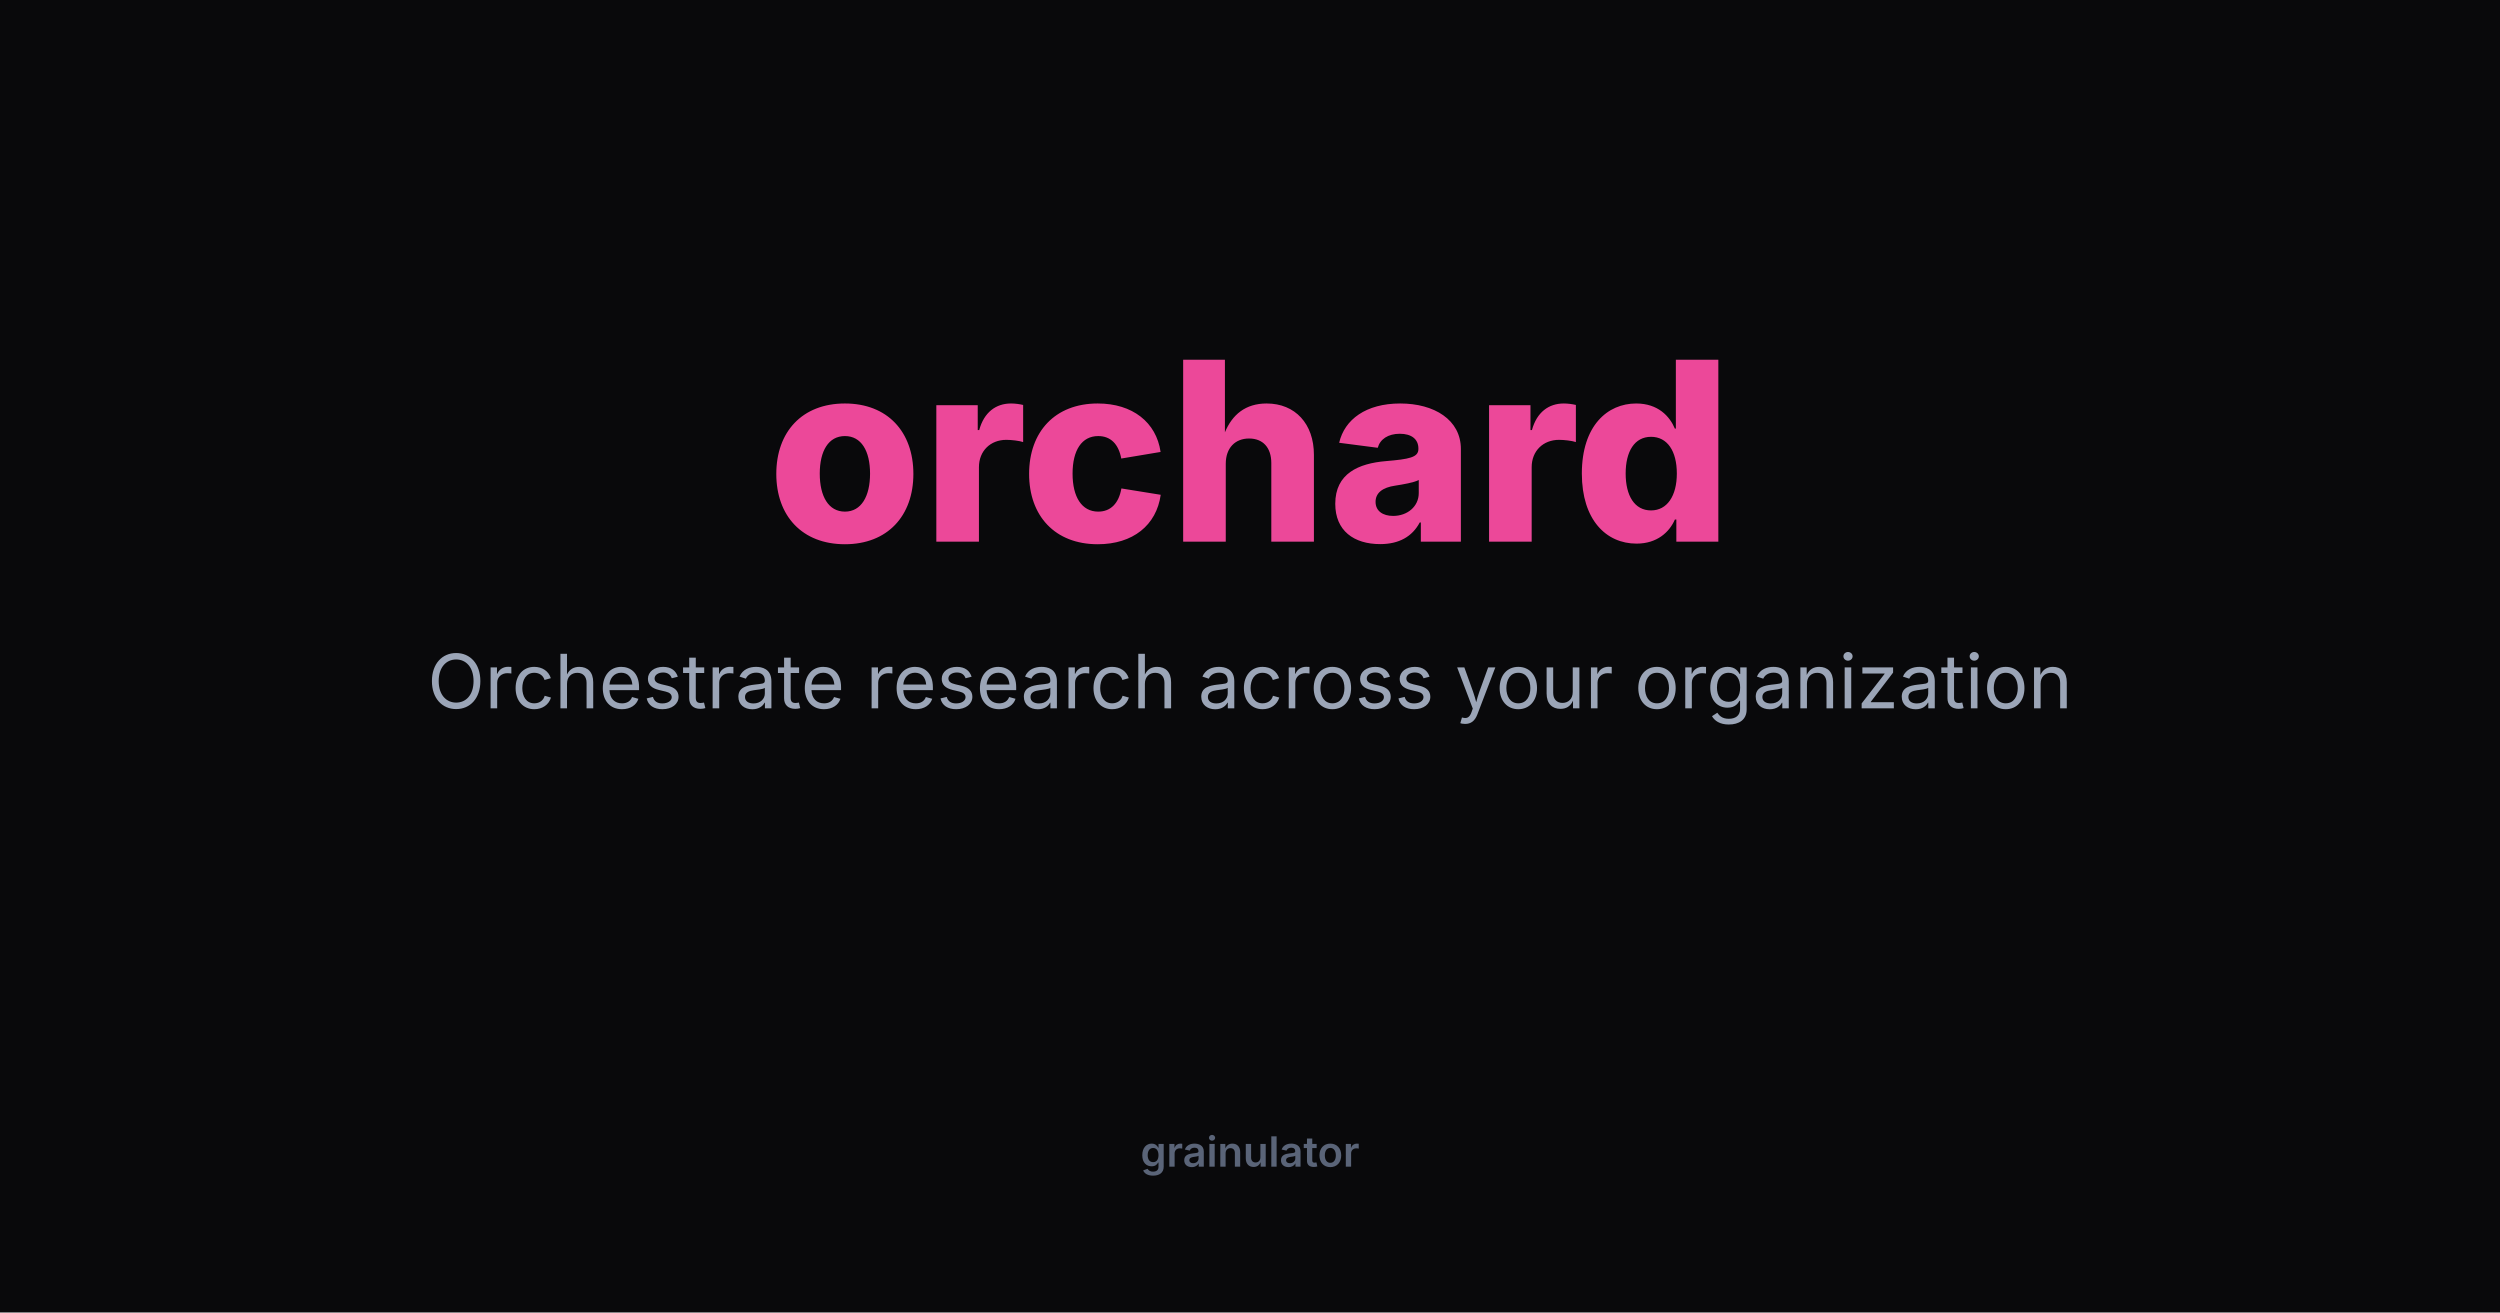
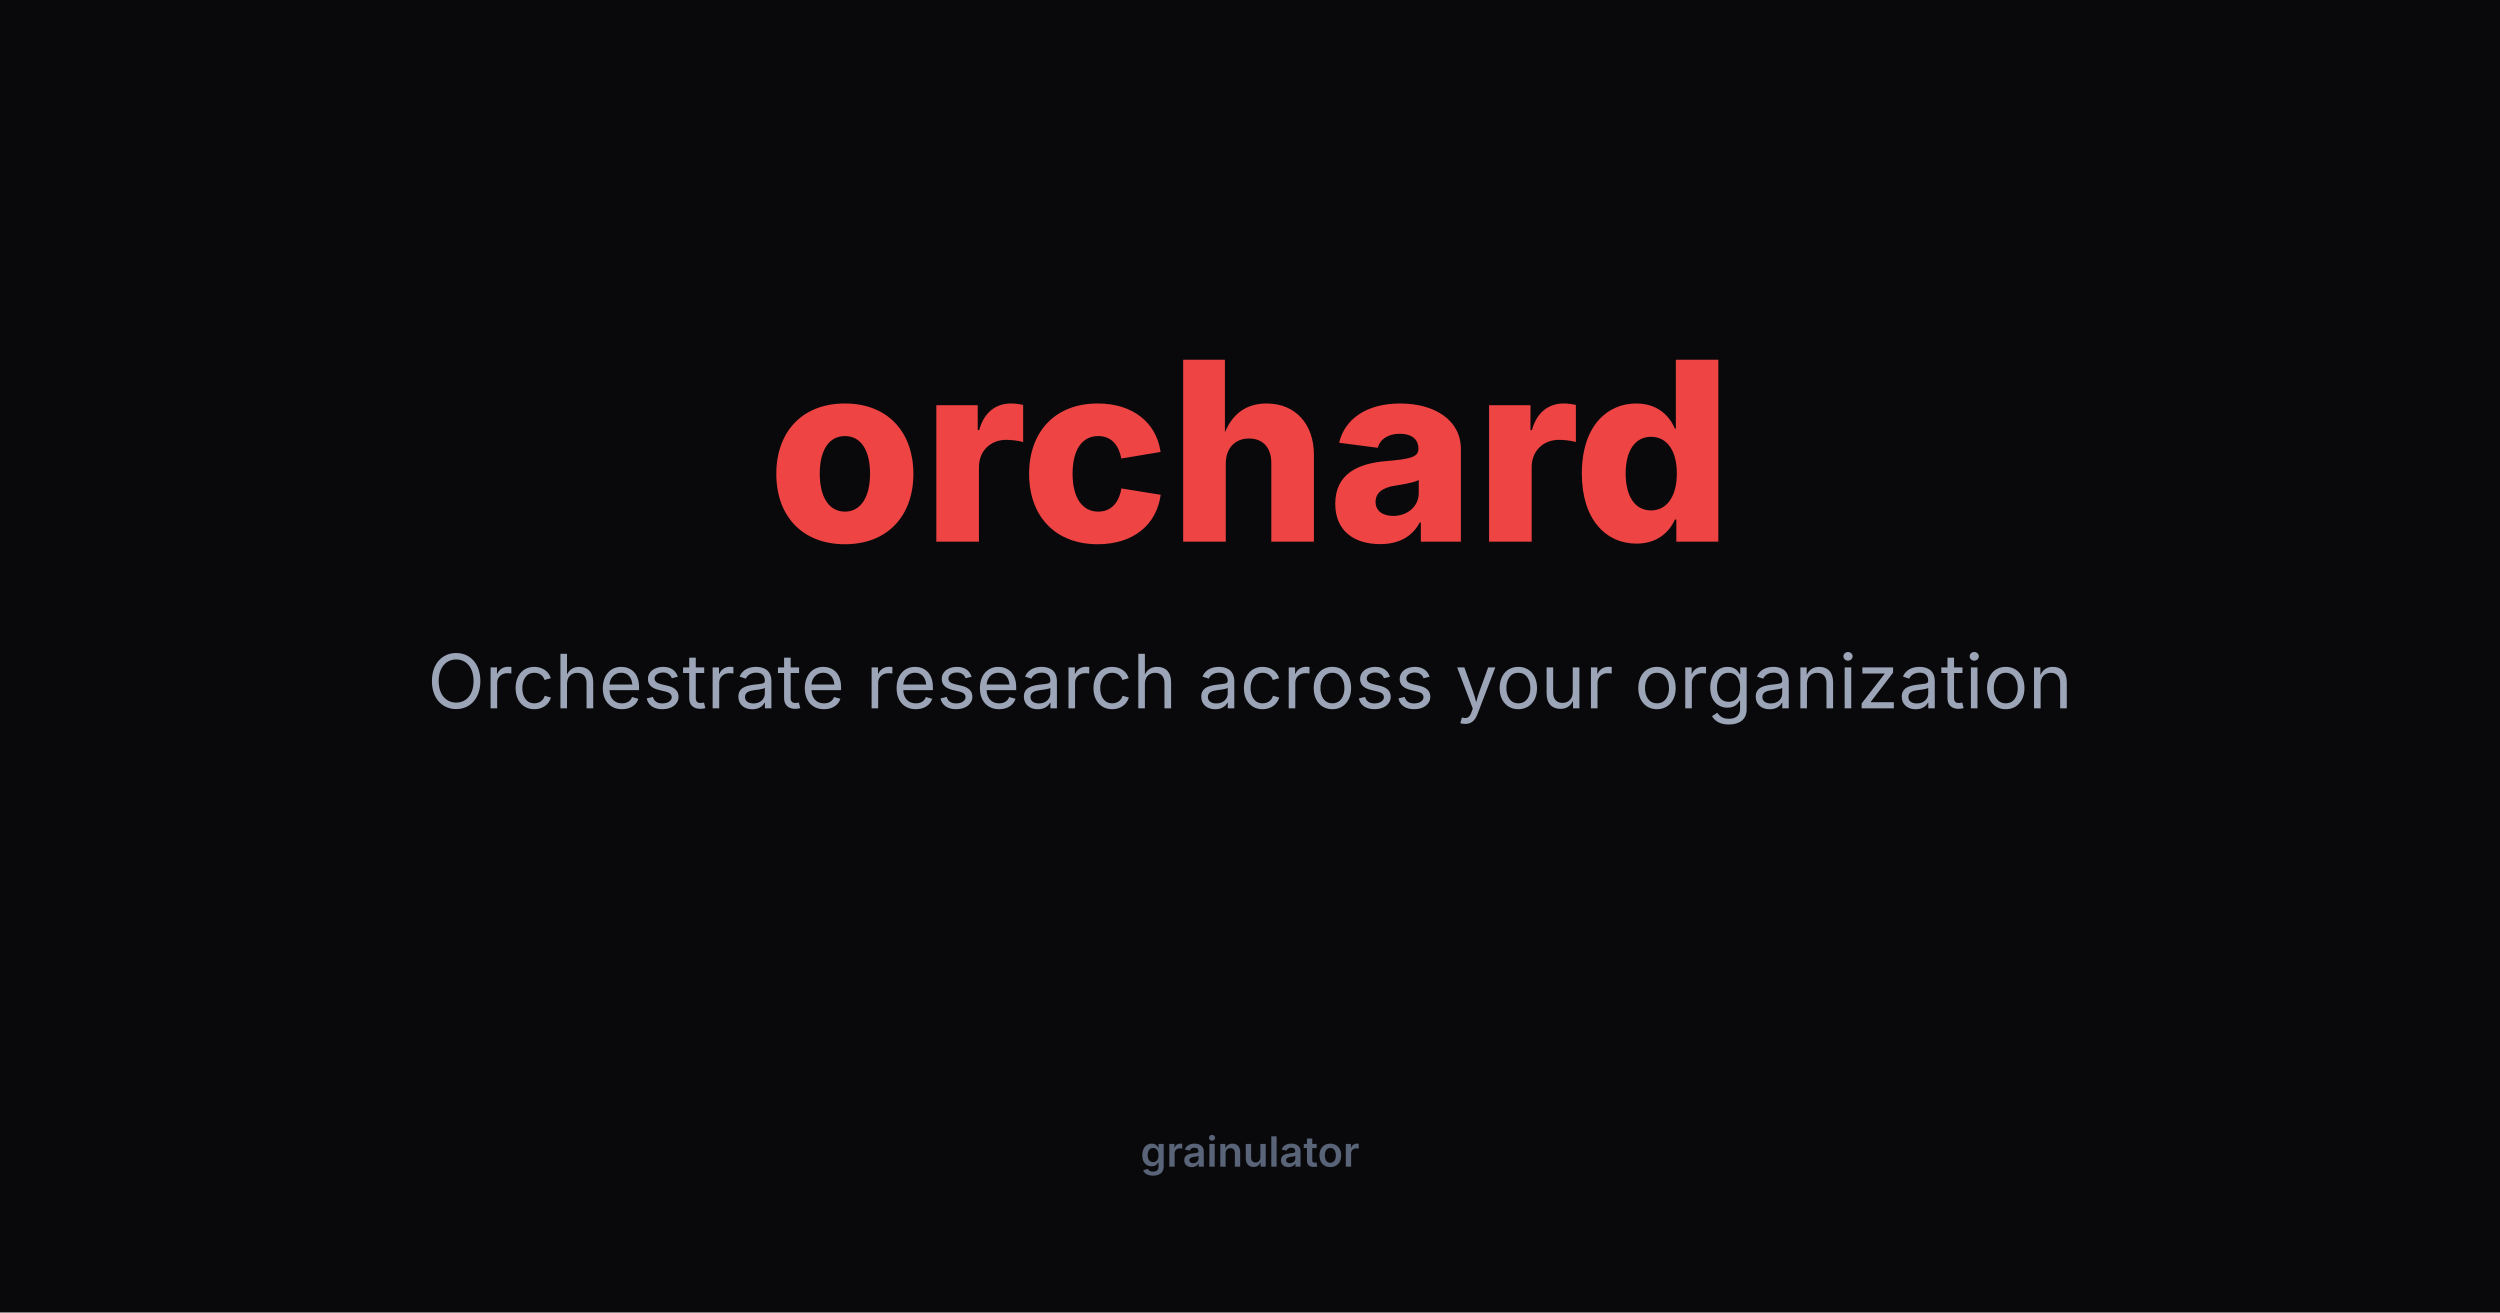
<svg xmlns="http://www.w3.org/2000/svg" width="1200" height="630">
  <rect width="1200" height="630" fill="#09090b" />
-   <text x="600" y="260" text-anchor="middle" font-family="-apple-system,BlinkMacSystemFont,'Segoe UI',system-ui,sans-serif" font-weight="800" font-size="120" fill="#ec4899">orchard</text>
+   <text x="600" y="260" text-anchor="middle" font-family="-apple-system,BlinkMacSystemFont,'Segoe UI',system-ui,sans-serif" font-weight="800" font-size="120" fill="#ef4444">orchard</text>
  <text x="600" y="340" text-anchor="middle" font-family="-apple-system,BlinkMacSystemFont,'Segoe UI',system-ui,sans-serif" font-weight="400" font-size="36" fill="#9ba5b7">Orchestrate research across your organization</text>
  <text x="600" y="560" text-anchor="middle" font-family="-apple-system,BlinkMacSystemFont,'Segoe UI',system-ui,sans-serif" font-weight="600" font-size="20" fill="#5a6478">grainulator</text>
</svg>
